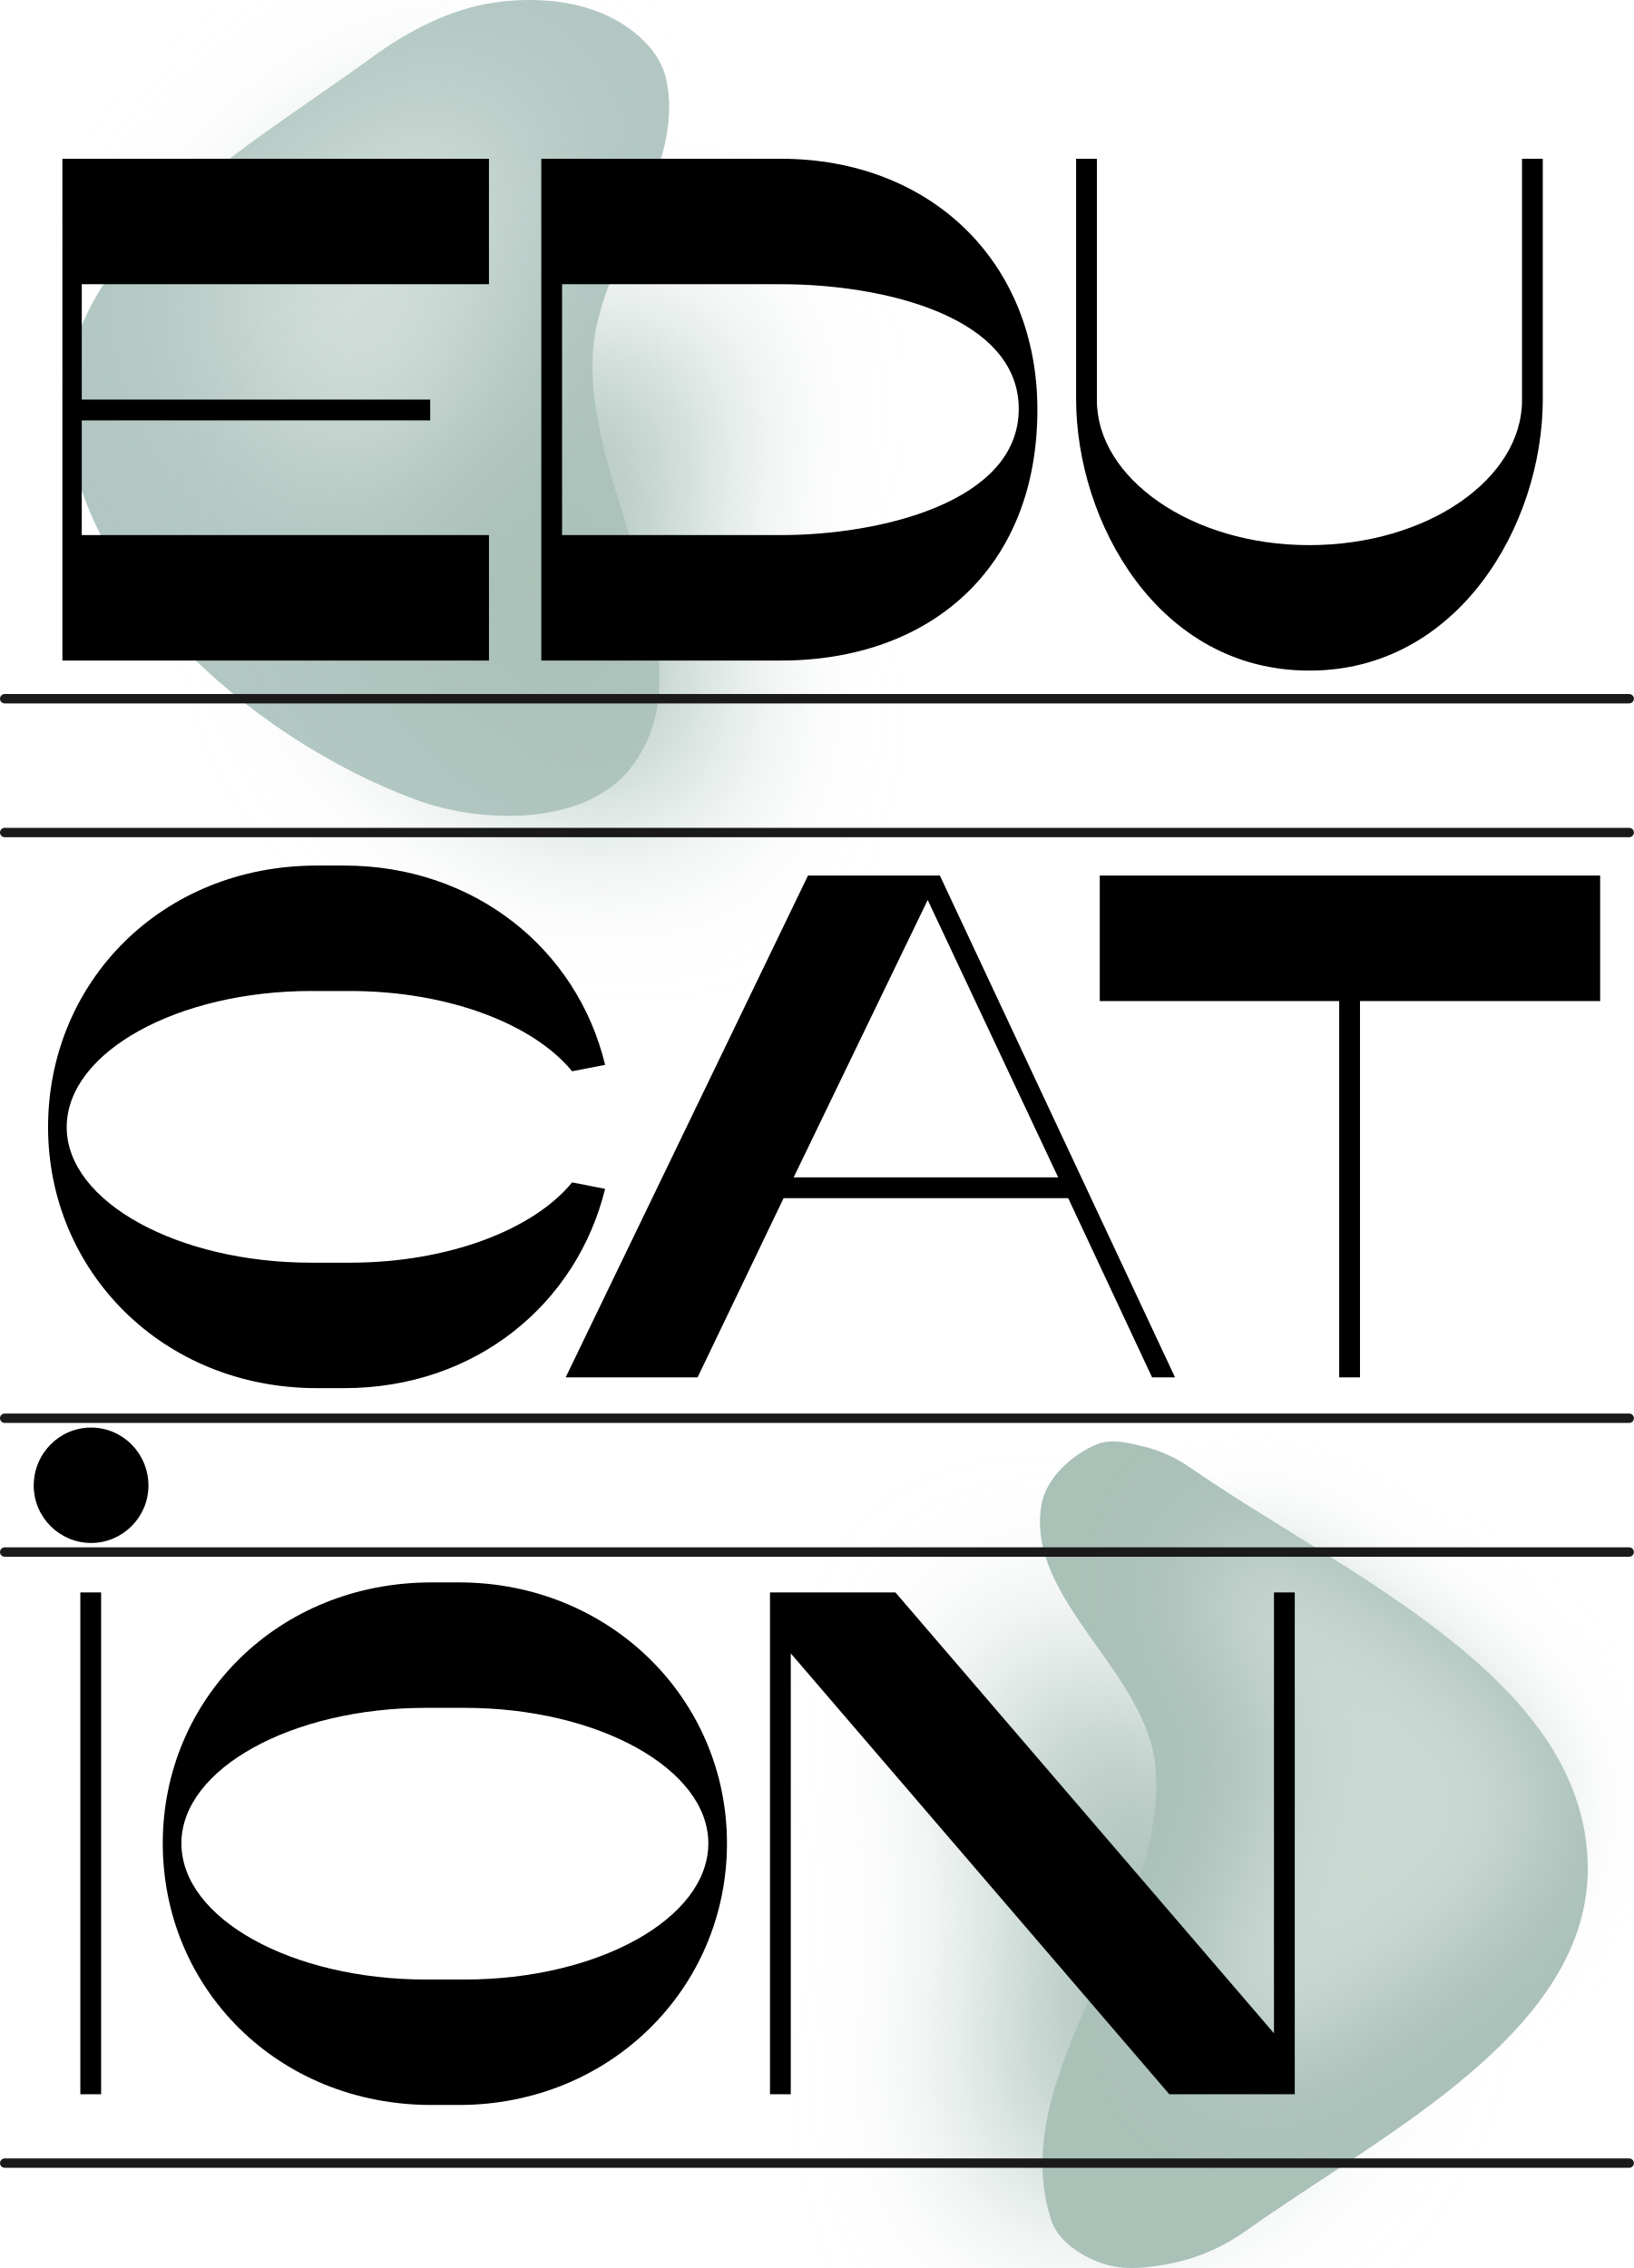
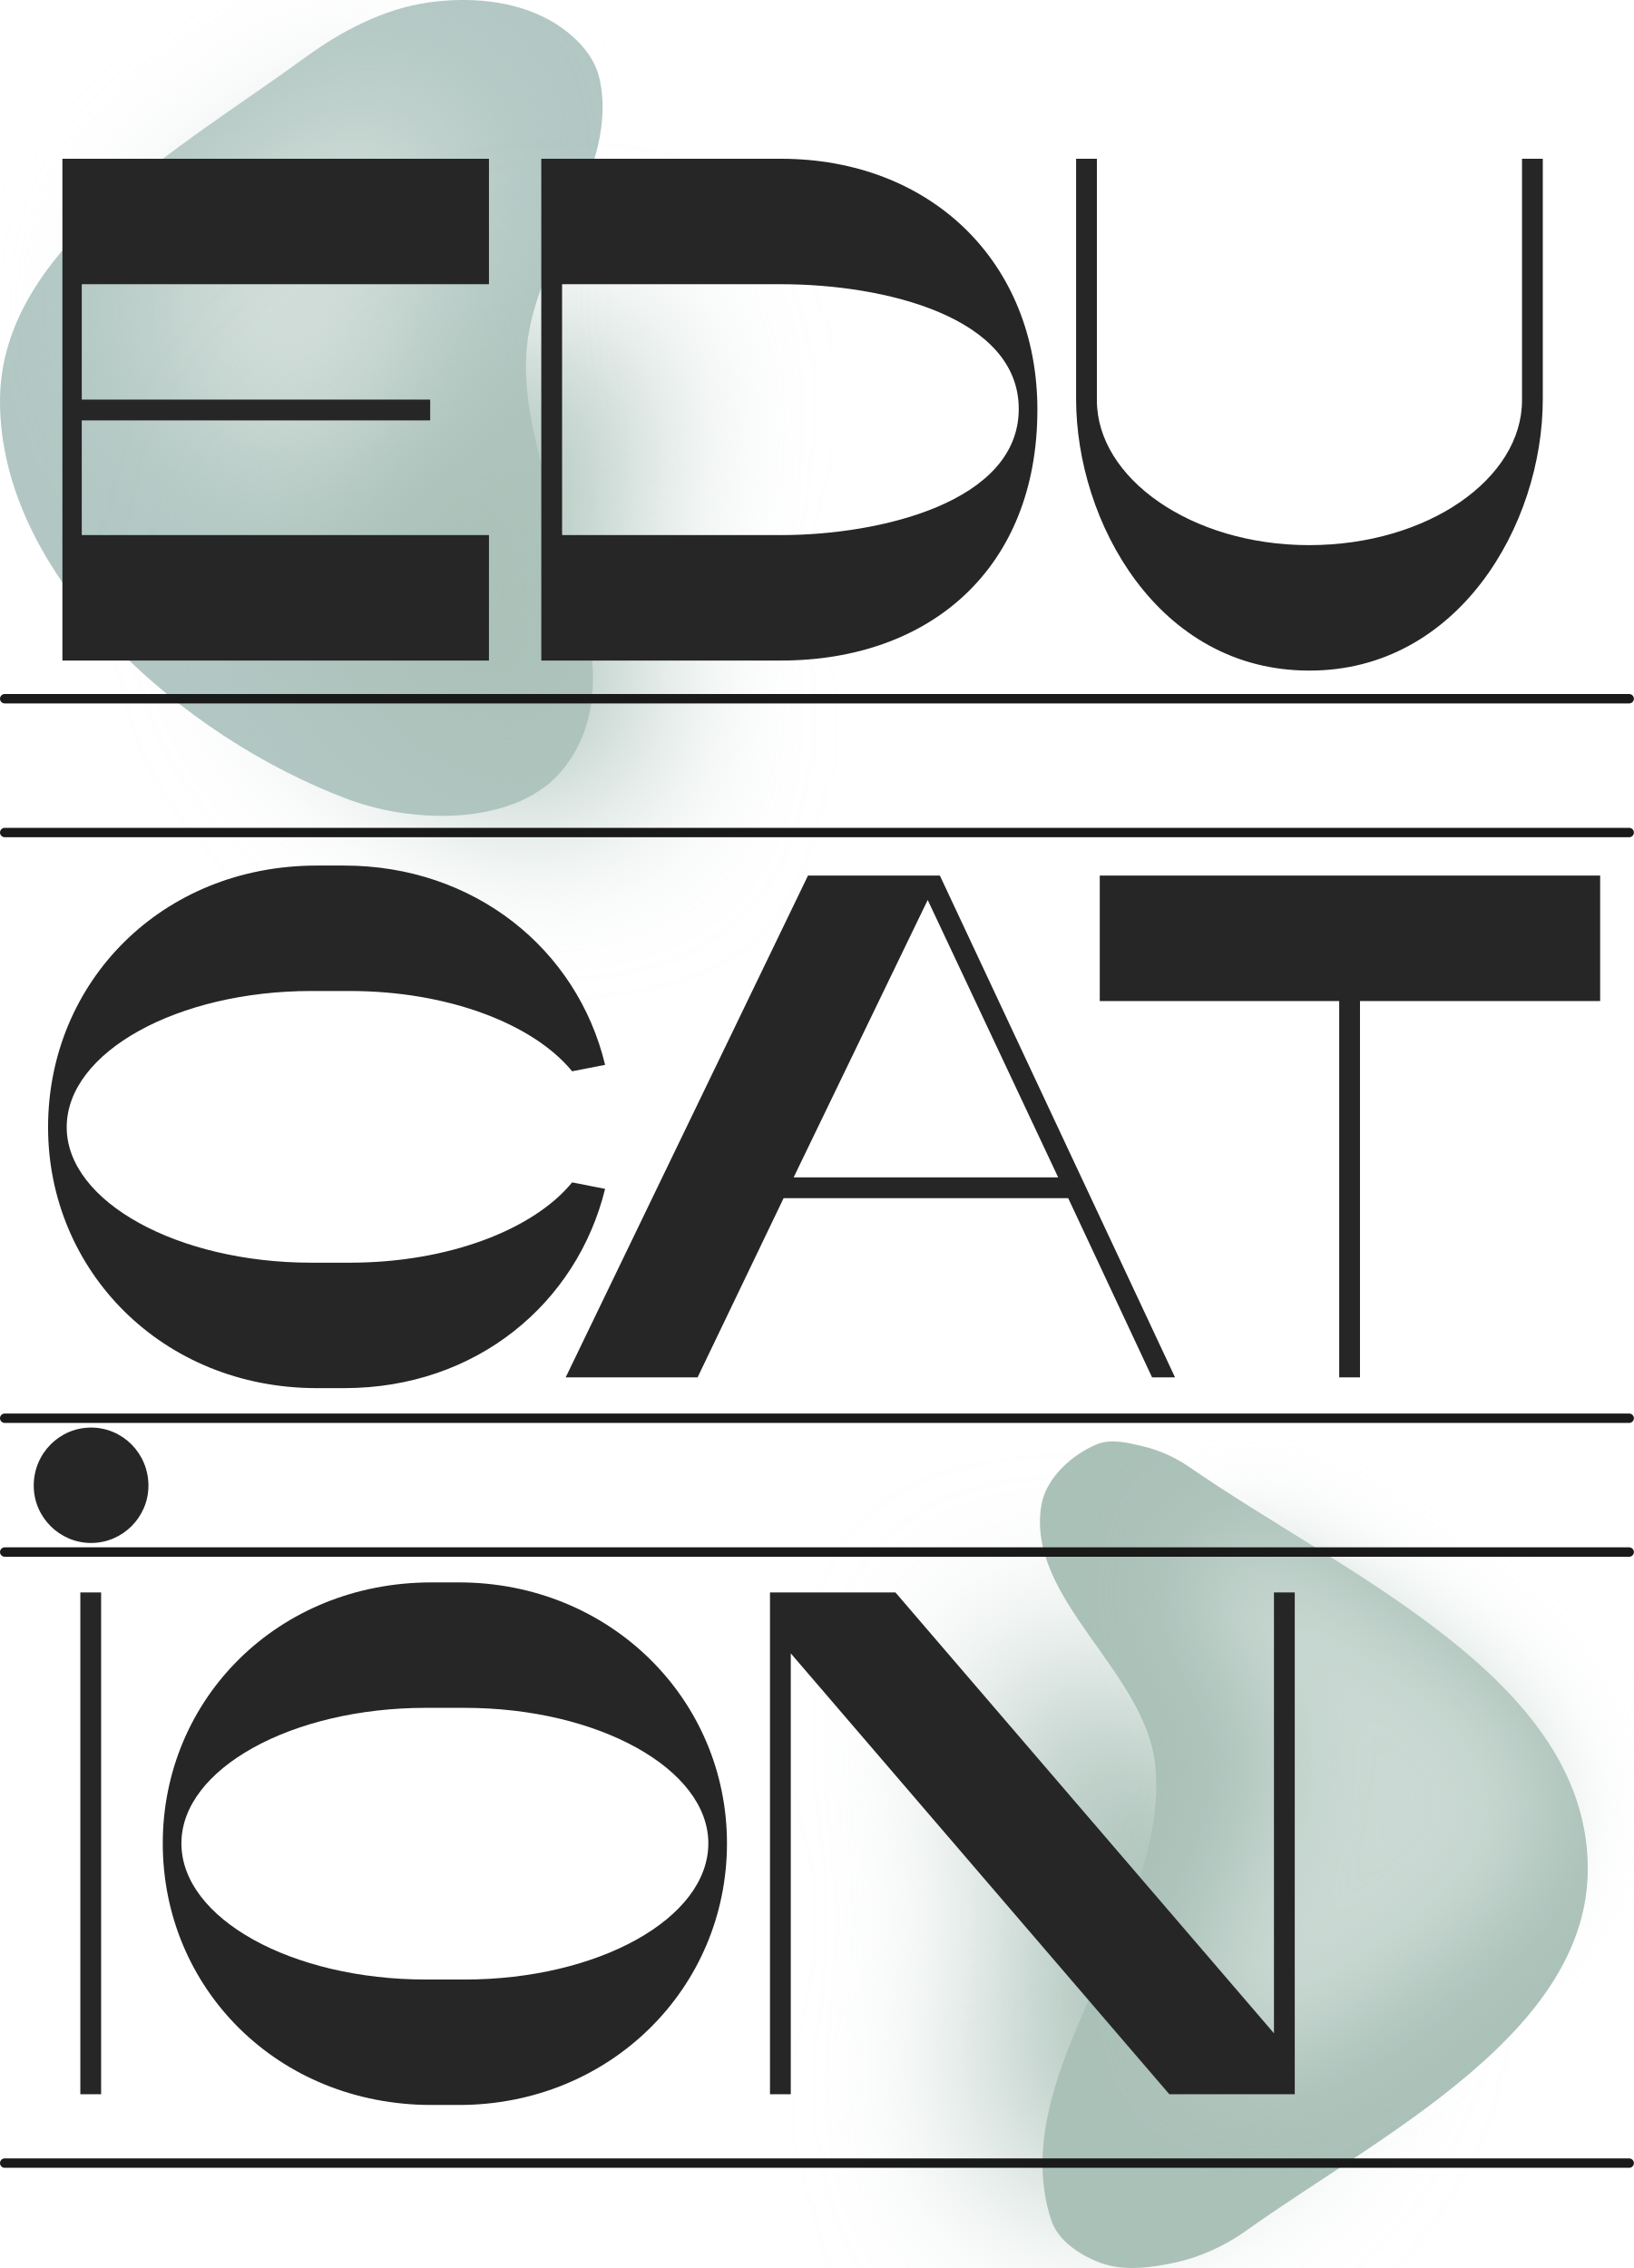
- <svg xmlns="http://www.w3.org/2000/svg" xmlns:xlink="http://www.w3.org/1999/xlink" width="1641.184" height="2278.32" viewBox="0 0 434.23 602.806" version="1.1" id="svg1" xml:space="preserve">
+ <svg xmlns="http://www.w3.org/2000/svg" width="1641.184" height="2278.32" viewBox="0 0 434.23 602.806" version="1.1" id="svg1" xml:space="preserve">
  <defs id="defs1">
-     <linearGradient id="linearGradient1">
-       <stop style="stop-color:#bacfc9;stop-opacity:1;" offset="0" id="stop1" />
-       <stop style="stop-color:#86aca6;stop-opacity:1;" offset="1" id="stop2" />
-     </linearGradient>
-     <linearGradient xlink:href="#linearGradient1" id="linearGradient11" gradientUnits="userSpaceOnUse" gradientTransform="matrix(0,-0.5709416,-0.5709416,0,3213.438,3268.368)" x1="3056.066" y1="-520.814" x2="2698.755" y2="-639.151" />
    <filter style="color-interpolation-filters:sRGB" id="filter2" x="-0.556" y="-0.411" width="2.112" height="1.822">
      <feGaussianBlur stdDeviation="30.775" id="feGaussianBlur2" />
    </filter>
    <filter style="color-interpolation-filters:sRGB" id="filter5" x="-0.341" y="-0.226" width="1.681" height="1.451">
      <feGaussianBlur stdDeviation="13.156" id="feGaussianBlur5" />
    </filter>
  </defs>
  <g id="layer1" transform="translate(-3891.067,-1519.334)">
-     <path id="path2" style="fill:#b2c7c3;fill-opacity:1;stroke:none;stroke-width:13.229;stroke-linecap:square;stroke-miterlimit:4.7;stroke-dasharray:none;stroke-opacity:1" d="m 4001.454,1731.847 c -44.056,-16.341 -92.944,-59.209 -92.704,-106.198 0.208,-40.663 48.325,-67.089 81.16,-91.076 9.656,-7.054 20.93,-12.934 32.772,-14.593 10.577,-1.482 22.331,-0.592 31.726,4.49 6.054,3.275 12.049,8.825 13.61,15.528 5.619,24.137 -17.103,47.118 -19.27,71.805 -3.272,37.279 33.015,82.519 9.763,111.84 -11.939,15.055 -39.041,14.884 -57.056,8.202 z" />
-     <path id="path3" style="mix-blend-mode:normal;fill:#d3dfda;fill-opacity:1;stroke:none;stroke-width:21.074;stroke-linecap:square;stroke-miterlimit:4.7;stroke-dasharray:none;stroke-opacity:1;filter:url(#filter2)" d="m 3999.298,1714.07 c -36.532,-13.55 -77.071,-49.097 -76.871,-88.061 0.172,-33.718 40.072,-55.631 67.299,-75.521 8.007,-5.849 17.355,-10.725 27.175,-12.101 8.771,-1.228 18.517,-0.49 26.307,3.723 5.02,2.716 9.992,7.318 11.286,12.876 4.66,20.014 -14.182,39.071 -15.979,59.542 -2.714,30.912 27.377,68.426 8.095,92.74 -9.9,12.484 -32.374,12.342 -47.312,6.801 z" transform="matrix(0.6277517,0,0,0.6277517,1485.941,578.7774)" />
-     <path id="path13" style="mix-blend-mode:normal;fill:#aac1b8;fill-opacity:1;stroke:none;stroke-width:18.493;stroke-linecap:square;stroke-miterlimit:4.7;stroke-dasharray:none;stroke-opacity:1;filter:url(#filter2)" d="m 3999.298,1714.07 c -36.532,-13.55 -77.071,-49.097 -76.871,-88.061 0.172,-33.718 40.072,-55.631 67.299,-75.521 8.007,-5.849 17.355,-10.725 27.175,-12.101 8.771,-1.228 18.517,-0.49 26.307,3.723 5.02,2.716 9.992,7.318 11.286,12.876 4.66,20.014 -14.182,39.071 -15.979,59.542 -2.714,30.912 27.377,68.426 8.095,92.74 -9.9,12.484 -32.374,12.342 -47.312,6.801 z" transform="matrix(0.7153685,0,0,0.7153685,1180.479,506.5723)" />
+     <path id="path2" style="fill:#b2c7c3;fill-opacity:1;stroke:none;stroke-width:13.229;stroke-linecap:square;stroke-miterlimit:4.7;stroke-dasharray:none;stroke-opacity:1" d="m 3983.772,1731.847 c -44.056,-16.341 -92.944,-59.209 -92.704,-106.198 0.208,-40.663 48.325,-67.089 81.16,-91.076 9.656,-7.054 20.93,-12.934 32.772,-14.593 10.577,-1.482 22.331,-0.592 31.726,4.49 6.054,3.275 12.049,8.825 13.61,15.528 5.619,24.137 -17.103,47.118 -19.27,71.805 -3.272,37.279 33.015,82.519 9.763,111.84 -11.939,15.055 -39.041,14.884 -57.056,8.202 z" />
+     <path id="path3" style="mix-blend-mode:normal;fill:#d3dfda;fill-opacity:1;stroke:none;stroke-width:21.074;stroke-linecap:square;stroke-miterlimit:4.7;stroke-dasharray:none;stroke-opacity:1;filter:url(#filter2)" d="m 3999.298,1714.07 c -36.532,-13.55 -77.071,-49.097 -76.871,-88.061 0.172,-33.718 40.072,-55.631 67.299,-75.521 8.007,-5.849 17.355,-10.725 27.175,-12.101 8.771,-1.228 18.517,-0.49 26.307,3.723 5.02,2.716 9.992,7.318 11.286,12.876 4.66,20.014 -14.182,39.071 -15.979,59.542 -2.714,30.912 27.377,68.426 8.095,92.74 -9.9,12.484 -32.374,12.342 -47.312,6.801 z" transform="matrix(0.6277517,0,0,0.6277517,1468.259,578.7774)" />
+     <path id="path13" style="mix-blend-mode:normal;fill:#aac1b8;fill-opacity:1;stroke:none;stroke-width:18.493;stroke-linecap:square;stroke-miterlimit:4.7;stroke-dasharray:none;stroke-opacity:1;filter:url(#filter2)" d="m 3999.298,1714.07 c -36.532,-13.55 -77.071,-49.097 -76.871,-88.061 0.172,-33.718 40.072,-55.631 67.299,-75.521 8.007,-5.849 17.355,-10.725 27.175,-12.101 8.771,-1.228 18.517,-0.49 26.307,3.723 5.02,2.716 9.992,7.318 11.286,12.876 4.66,20.014 -14.182,39.071 -15.979,59.542 -2.714,30.912 27.377,68.426 8.095,92.74 -9.9,12.484 -32.374,12.342 -47.312,6.801 z" transform="matrix(0.7153685,0,0,0.7153685,1162.796,506.5723)" />
    <path id="path1" style="mix-blend-mode:normal;fill:#aac1b8;fill-opacity:1;stroke:none;stroke-width:17.597;stroke-linecap:square;stroke-miterlimit:4.7;stroke-dasharray:none;stroke-opacity:1;filter:url(#filter2)" d="m 3999.298,1714.07 c -36.532,-13.55 -77.071,-49.097 -76.871,-88.061 0.172,-33.718 40.072,-55.631 67.299,-75.521 8.007,-5.849 17.355,-10.725 27.175,-12.101 8.771,-1.228 18.517,-0.49 26.307,3.723 5.02,2.716 9.992,7.318 11.286,12.876 4.66,20.014 -14.182,39.071 -15.979,59.542 -2.714,30.912 27.377,68.426 8.095,92.74 -9.9,12.484 -32.374,12.342 -47.312,6.801 z" transform="matrix(-0.7153685,0,0,0.7900755,7052.237,745.7759)" />
-     <path id="path11" style="fill:url(#linearGradient11);fill-opacity:1;stroke:none;stroke-width:13.229;stroke-linecap:square;stroke-miterlimit:4.7;stroke-dasharray:none;stroke-opacity:1" d="m 3525.204,1731.847 c -44.056,-16.341 -92.944,-59.209 -92.704,-106.198 0.208,-40.663 48.325,-67.089 81.16,-91.076 9.656,-7.054 20.93,-12.934 32.772,-14.593 10.577,-1.482 22.331,-0.592 31.726,4.49 6.054,3.275 12.049,8.825 13.61,15.528 5.619,24.137 -17.103,47.118 -19.27,71.805 -3.272,37.279 33.015,82.519 9.763,111.84 -11.939,15.055 -39.041,14.884 -57.056,8.202 z" />
    <path id="path5" style="fill:#aac1b8;fill-opacity:1;stroke:none;stroke-width:13.229;stroke-linecap:square;stroke-miterlimit:4.7;stroke-dasharray:none;stroke-opacity:1" d="m 4207.372,1909.397 c 40.956,28.353 104.828,55.863 105.669,105.669 0.749,44.344 -54.737,71.461 -90.852,97.202 -5.645,4.023 -12.214,7.024 -18.994,8.467 -6.445,1.371 -13.599,2.317 -19.767,0 -5.391,-2.026 -11.229,-5.898 -13.003,-11.377 -12.703,-39.231 31.531,-79.514 27.689,-120.571 -2.349,-25.099 -34.365,-44.406 -30.308,-69.286 1.178,-7.223 7.978,-13.46 14.732,-16.277 3.836,-1.599 8.414,-0.408 12.455,0.561 4.406,1.056 8.654,3.034 12.379,5.613 z" />
    <path id="path12" style="mix-blend-mode:normal;fill:#cad9d3;fill-opacity:1;stroke:none;stroke-width:13.229;stroke-linecap:square;stroke-miterlimit:4.7;stroke-dasharray:none;stroke-opacity:1;filter:url(#filter5)" d="m 4234.659,1931.817 c 26.079,18.054 66.751,35.572 67.286,67.286 0.477,28.236 -34.854,45.504 -57.851,61.895 -3.594,2.562 -7.777,4.473 -12.095,5.391 -4.104,0.873 -8.66,1.476 -12.587,0 -3.433,-1.29 -7.15,-3.756 -8.28,-7.245 -8.088,-24.981 20.078,-50.632 17.631,-76.775 -1.496,-15.982 -21.883,-28.276 -19.299,-44.119 0.75,-4.599 5.08,-8.571 9.381,-10.364 2.443,-1.018 5.358,-0.26 7.931,0.357 2.805,0.673 5.511,1.932 7.883,3.574 z" />
    <path style="fill:none;stroke:#1a1a1a;stroke-width:2.5;stroke-linecap:round;stroke-linejoin:miter;stroke-dasharray:none;stroke-opacity:1" d="m 3892.317,2094.262 h 431.73" id="path203" />
    <g id="g8" transform="translate(0,188.9915)">
      <path style="fill:none;stroke:#1a1a1a;stroke-width:2.5;stroke-linecap:round;stroke-linejoin:miter;stroke-dasharray:none;stroke-opacity:1" d="m 3892.317,1742.858 h 431.73" id="path4" />
      <path style="fill:none;stroke:#1a1a1a;stroke-width:2.5;stroke-linecap:round;stroke-linejoin:miter;stroke-dasharray:none;stroke-opacity:1" d="m 3892.317,1707.292 h 431.73" id="path201-8" />
    </g>
    <g id="g10" transform="translate(0,-2.248958)">
      <path style="fill:none;stroke:#1a1a1a;stroke-width:2.5;stroke-linecap:round;stroke-linejoin:miter;stroke-dasharray:none;stroke-opacity:1" d="m 3892.317,1742.858 h 431.73" id="path9" />
      <path style="fill:none;stroke:#1a1a1a;stroke-width:2.5;stroke-linecap:round;stroke-linejoin:miter;stroke-dasharray:none;stroke-opacity:1" d="m 3892.317,1707.292 h 431.73" id="path10" />
    </g>
-     <g id="text6" style="font-size:190.527px;line-height:1;font-family:Misto;-inkscape-font-specification:Misto;stroke-width:0.265" aria-label="EDU&#10;CAT&#10;ION">
-       <path d="m 4021.016,1694.898 v -33.342 h -108.219 v -30.484 h 92.596 v -5.525 h -92.596 v -30.675 h 108.219 v -33.342 h -113.364 v 133.369 z m 77.544,-133.369 h -63.636 v 133.369 h 63.636 c 39.82,0 68.209,-24.578 68.209,-66.684 0,-39.249 -28.389,-66.684 -68.209,-66.684 z m 0,100.027 h -58.111 v -66.684 h 58.111 c 27.817,0 63.255,8.764 63.255,33.152 0,24.768 -36.772,33.533 -63.255,33.533 z m 84.022,-35.819 v -64.208 h -5.525 v 63.827 c 0,32.58 21.72,72.21 61.921,72.21 h 0.191 c 39.248,0 61.921,-38.486 61.921,-72.21 v -63.827 h -5.525 v 64.208 c 0,20.767 -24.959,38.486 -56.587,38.486 -31.437,0 -56.396,-17.91 -56.396,-38.486 z" id="path6" />
-       <path d="m 3903.842,1818.931 c 0,38.105 30.294,69.352 71.448,69.352 h 7.24 c 35.248,0 61.921,-22.673 69.352,-52.967 l -8.764,-1.715 c -10.288,12.575 -32.961,21.339 -59.063,21.339 h -10.289 c -35.438,0 -64.97,-16.195 -64.97,-36.01 0,-20.005 29.532,-36.2 64.97,-36.2 h 10.289 c 26.102,0 48.775,8.764 59.063,21.339 l 8.764,-1.715 c -7.431,-30.865 -34.867,-52.967 -69.352,-52.967 h -7.24 c -41.344,0 -71.448,31.056 -71.448,69.542 z m 299.508,66.494 -62.493,-133.369 h -35.057 l -64.398,133.369 h 35.057 l 22.863,-47.632 h 75.639 l 22.292,47.632 z m -31.056,-53.157 h -70.304 l 35.629,-73.734 z m 74.687,-46.87 v 100.027 h 5.525 V 1785.398 h 63.827 v -33.342 h -132.988 v 33.342 z" id="path7" />
-       <path d="m 3930.516,1914.194 c 0,-8.574 -6.859,-15.433 -15.242,-15.433 -8.383,0 -15.242,6.859 -15.242,15.433 0,8.383 6.859,15.242 15.242,15.242 8.383,0 15.242,-6.859 15.242,-15.242 z m -18.1,28.389 v 133.369 h 5.525 v -133.369 z m 100.598,-2.667 h -7.24 c -40.963,0 -71.448,31.056 -71.448,69.352 0,38.486 30.484,69.542 71.448,69.542 h 7.24 c 40.201,0 71.257,-31.056 71.257,-69.542 0,-38.296 -31.056,-69.352 -71.257,-69.352 z m -73.734,69.352 c 0,-19.815 29.341,-36.01 64.97,-36.01 h 10.288 c 35.438,0 64.779,16.195 64.779,36.01 0,20.005 -29.341,36.2 -64.779,36.2 h -10.288 c -35.629,0 -64.97,-16.195 -64.97,-36.2 z m 156.423,66.684 h 5.525 v -117.174 l 100.598,117.174 h 33.342 v -133.369 h -5.525 v 117.174 l -100.598,-117.174 h -33.342 z" id="path8" />
+     <g id="text6" style="font-size:190.527px;line-height:1;font-family:Misto;-inkscape-font-specification:Misto;stroke-width:0.265;fill:#262626;fill-opacity:1" aria-label="EDU&#10;CAT&#10;ION">
+       <path d="m 4021.016,1694.898 v -33.342 h -108.219 v -30.484 h 92.596 v -5.525 h -92.596 v -30.675 h 108.219 v -33.342 h -113.364 v 133.369 z m 77.544,-133.369 h -63.636 v 133.369 h 63.636 c 39.82,0 68.209,-24.578 68.209,-66.684 0,-39.249 -28.389,-66.684 -68.209,-66.684 z m 0,100.027 h -58.111 v -66.684 h 58.111 c 27.817,0 63.255,8.764 63.255,33.152 0,24.768 -36.772,33.533 -63.255,33.533 z m 84.022,-35.819 v -64.208 h -5.525 v 63.827 c 0,32.58 21.72,72.21 61.921,72.21 h 0.191 c 39.248,0 61.921,-38.486 61.921,-72.21 v -63.827 h -5.525 v 64.208 c 0,20.767 -24.959,38.486 -56.587,38.486 -31.437,0 -56.396,-17.91 -56.396,-38.486 z" id="path6" style="fill:#262626;fill-opacity:1" />
+       <path d="m 3903.842,1818.931 c 0,38.105 30.294,69.352 71.448,69.352 h 7.24 c 35.248,0 61.921,-22.673 69.352,-52.967 l -8.764,-1.715 c -10.288,12.575 -32.961,21.339 -59.063,21.339 h -10.289 c -35.438,0 -64.97,-16.195 -64.97,-36.01 0,-20.005 29.532,-36.2 64.97,-36.2 h 10.289 c 26.102,0 48.775,8.764 59.063,21.339 l 8.764,-1.715 c -7.431,-30.865 -34.867,-52.967 -69.352,-52.967 h -7.24 c -41.344,0 -71.448,31.056 -71.448,69.542 z m 299.508,66.494 -62.493,-133.369 h -35.057 l -64.398,133.369 h 35.057 l 22.863,-47.632 h 75.639 l 22.292,47.632 z m -31.056,-53.157 h -70.304 l 35.629,-73.734 z m 74.687,-46.87 v 100.027 h 5.525 V 1785.398 h 63.827 v -33.342 h -132.988 v 33.342 z" id="path7" style="fill:#262626;fill-opacity:1" />
+       <path d="m 3930.516,1914.194 c 0,-8.574 -6.859,-15.433 -15.242,-15.433 -8.383,0 -15.242,6.859 -15.242,15.433 0,8.383 6.859,15.242 15.242,15.242 8.383,0 15.242,-6.859 15.242,-15.242 z m -18.1,28.389 v 133.369 h 5.525 v -133.369 z m 100.598,-2.667 h -7.24 c -40.963,0 -71.448,31.056 -71.448,69.352 0,38.486 30.484,69.542 71.448,69.542 h 7.24 c 40.201,0 71.257,-31.056 71.257,-69.542 0,-38.296 -31.056,-69.352 -71.257,-69.352 z m -73.734,69.352 c 0,-19.815 29.341,-36.01 64.97,-36.01 h 10.288 c 35.438,0 64.779,16.195 64.779,36.01 0,20.005 -29.341,36.2 -64.779,36.2 h -10.288 c -35.629,0 -64.97,-16.195 -64.97,-36.2 z m 156.423,66.684 h 5.525 v -117.174 l 100.598,117.174 h 33.342 v -133.369 h -5.525 v 117.174 l -100.598,-117.174 h -33.342 z" id="path8" style="fill:#262626;fill-opacity:1" />
    </g>
  </g>
</svg>
